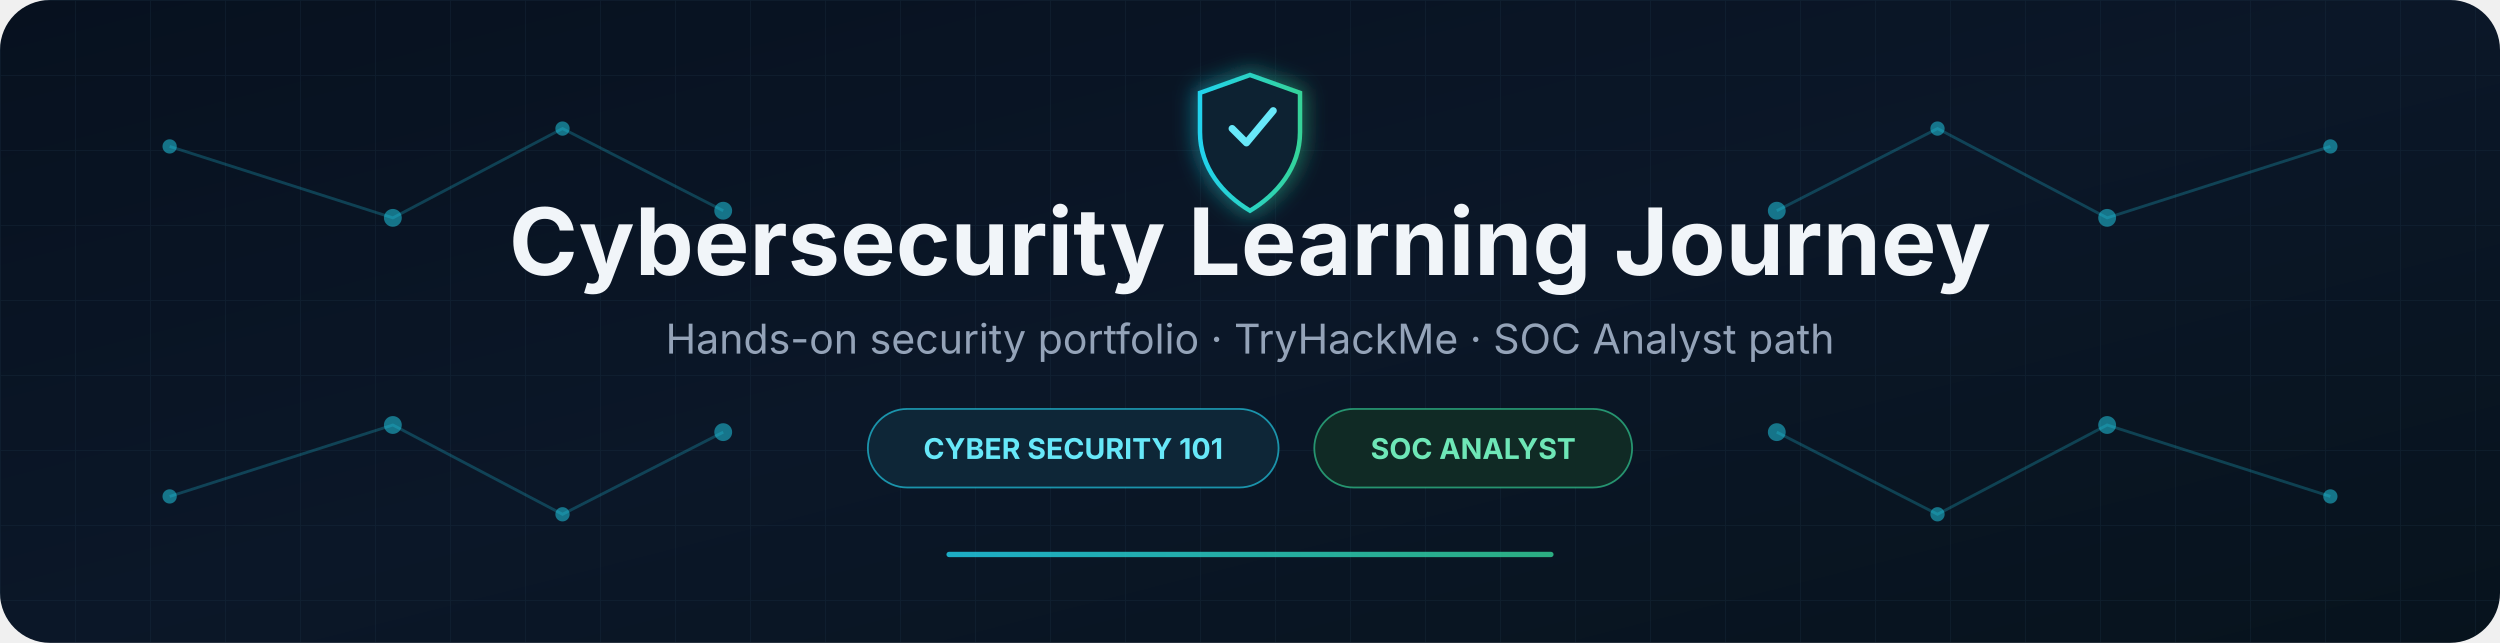
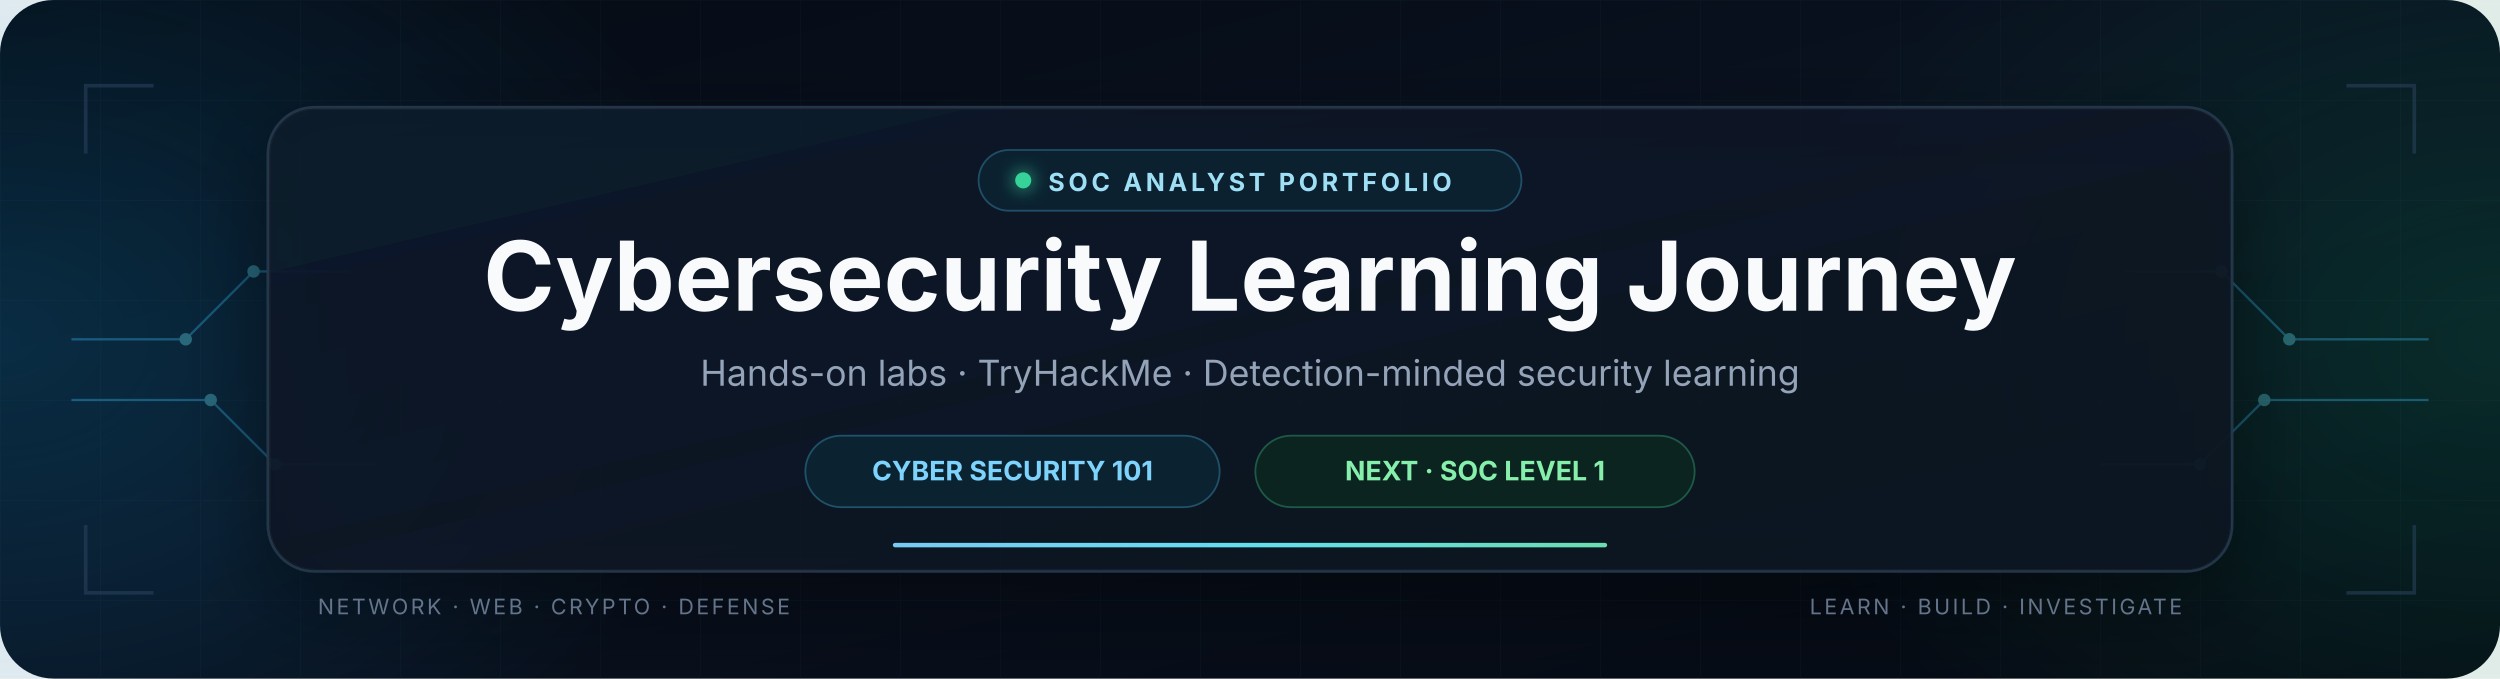
- <svg xmlns="http://www.w3.org/2000/svg" width="1400" height="360" viewBox="0 0 1400 360" role="img" aria-labelledby="title desc">
+ <svg xmlns="http://www.w3.org/2000/svg" width="1400" height="380" viewBox="0 0 1400 380" role="img" aria-labelledby="title desc">
  <defs>
    <linearGradient id="bg" x1="0" y1="0" x2="1" y2="1">
-       <stop offset="0%" stop-color="#07111f" />
-       <stop offset="50%" stop-color="#0b1728" />
-       <stop offset="100%" stop-color="#07131d" />
+       <stop offset="0%" stop-color="#050b14" />
+       <stop offset="45%" stop-color="#09111f" />
+       <stop offset="100%" stop-color="#050a12" />
+     </linearGradient>
+     <linearGradient id="panel" x1="0" y1="0" x2="1" y2="1">
+       <stop offset="0%" stop-color="#101b2b" stop-opacity=".94" />
+       <stop offset="55%" stop-color="#0c1624" stop-opacity=".90" />
+       <stop offset="100%" stop-color="#0a1320" stop-opacity=".94" />
    </linearGradient>
    <linearGradient id="accent" x1="0" y1="0" x2="1" y2="0">
-       <stop offset="0%" stop-color="#22d3ee" />
-       <stop offset="100%" stop-color="#34d399" />
+       <stop offset="0%" stop-color="#7dd3fc" />
+       <stop offset="50%" stop-color="#67e8f9" />
+       <stop offset="100%" stop-color="#6ee7b7" />
    </linearGradient>
-     <pattern id="grid" width="42" height="42" patternUnits="userSpaceOnUse">
-       <path d="M42 0H0V42" fill="none" stroke="#1e3a4d" stroke-width="1" opacity=".28" />
+     <radialGradient id="glowLeft" cx="0" cy=".5" r=".8">
+       <stop offset="0%" stop-color="#0ea5e9" stop-opacity=".20" />
+       <stop offset="100%" stop-color="#0ea5e9" stop-opacity="0" />
+     </radialGradient>
+     <radialGradient id="glowRight" cx="1" cy=".5" r=".8">
+       <stop offset="0%" stop-color="#10b981" stop-opacity=".18" />
+       <stop offset="100%" stop-color="#10b981" stop-opacity="0" />
+     </radialGradient>
+     <pattern id="grid" width="56" height="56" patternUnits="userSpaceOnUse">
+       <path d="M56 0H0V56" fill="none" stroke="#17314a" stroke-width="1" opacity=".16" />
    </pattern>
-     <filter id="glow" x="-50%" y="-50%" width="200%" height="200%">
-       <feGaussianBlur stdDeviation="6" result="blur" />
+     <filter id="shadow" x="-20%" y="-20%" width="140%" height="140%">
+       <feDropShadow dx="0" dy="18" stdDeviation="24" flood-color="#000000" flood-opacity=".45" />
+     </filter>
+     <filter id="softGlow" x="-100%" y="-100%" width="300%" height="300%">
+       <feGaussianBlur stdDeviation="5" result="blur" />
      <feMerge>
        <feMergeNode in="blur" />
        <feMergeNode in="SourceGraphic" />
      </feMerge>
    </filter>
  </defs>
-   <rect width="1400" height="360" rx="28" fill="url(#bg)" />
-   <rect width="1400" height="360" rx="28" fill="url(#grid)" />
-   <g fill="none" stroke="#22d3ee" stroke-width="1.6" opacity=".24">
-     <path d="M95 82 L220 122 L315 72 L405 118" />
-     <path d="M95 278 L220 238 L315 288 L405 242" />
-     <path d="M1305 82 L1180 122 L1085 72 L995 118" />
-     <path d="M1305 278 L1180 238 L1085 288 L995 242" />
+   <rect width="1400" height="380" rx="30" fill="url(#bg)" />
+   <rect width="1400" height="380" rx="30" fill="url(#grid)" />
+   <rect width="520" height="380" fill="url(#glowLeft)" />
+   <rect x="880" width="520" height="380" fill="url(#glowRight)" />
+   <g stroke="#29445e" stroke-width="2" opacity=".55" fill="none">
+     <path d="M48 86 V48 H86" />
+     <path d="M1314 48 H1352 V86" />
+     <path d="M48 294 V332 H86" />
+     <path d="M1314 332 H1352 V294" />
  </g>
-   <g fill="#22d3ee" opacity=".5">
-     <circle cx="95" cy="82" r="4" />
-     <circle cx="220" cy="122" r="5" />
-     <circle cx="315" cy="72" r="4" />
-     <circle cx="405" cy="118" r="5" />
-     <circle cx="95" cy="278" r="4" />
-     <circle cx="220" cy="238" r="5" />
-     <circle cx="315" cy="288" r="4" />
-     <circle cx="405" cy="242" r="5" />
-     <circle cx="1305" cy="82" r="4" />
-     <circle cx="1180" cy="122" r="5" />
-     <circle cx="1085" cy="72" r="4" />
-     <circle cx="995" cy="118" r="5" />
-     <circle cx="1305" cy="278" r="4" />
-     <circle cx="1180" cy="238" r="5" />
-     <circle cx="1085" cy="288" r="4" />
-     <circle cx="995" cy="242" r="5" />
+   <g opacity=".34">
+     <g fill="none" stroke="#38bdf8" stroke-width="1.3">
+       <path d="M40 190 H104 L142 152 H196" />
+       <path d="M40 224 H118 L154 260 H210" />
+       <path d="M1190 152 H1244 L1282 190 H1360" />
+       <path d="M1176 260 H1232 L1268 224 H1360" />
+     </g>
+     <g fill="#67e8f9">
+       <circle cx="104" cy="190" r="3.5" />
+       <circle cx="142" cy="152" r="3.5" />
+       <circle cx="118" cy="224" r="3.5" />
+       <circle cx="154" cy="260" r="3.5" />
+       <circle cx="1244" cy="152" r="3.5" />
+       <circle cx="1282" cy="190" r="3.5" />
+       <circle cx="1232" cy="260" r="3.5" />
+       <circle cx="1268" cy="224" r="3.5" />
+     </g>
  </g>
-   <g transform="translate(700 70)" filter="url(#glow)">
-     <path d="M0 -28 L28 -18 V4 C28 24 15 39 0 48 C-15 39 -28 24 -28 4 V-18 Z" fill="#0d2232" stroke="url(#accent)" stroke-width="2.5" />
-     <path d="M-10 2 L-2 10 L13 -8" fill="none" stroke="#67e8f9" stroke-width="4" stroke-linecap="round" stroke-linejoin="round" />
+   <g filter="url(#shadow)">
+     <rect x="150" y="60" width="1100" height="260" rx="26" fill="url(#panel)" stroke="#22364a" stroke-width="1.4" />
+     <rect x="151" y="61" width="1098" height="258" rx="25" fill="none" stroke="#ffffff" stroke-opacity=".035" />
  </g>
-   <text x="700" y="154" text-anchor="middle" fill="#f1f5f9" font-family="Inter,Segoe UI,Arial,sans-serif" font-size="52" font-weight="700" letter-spacing=".2">
+   <g font-family="Inter,Segoe UI,Arial,sans-serif">
+     <rect x="548" y="84" width="304" height="34" rx="17" fill="#0b2130" stroke="#1f4f67" stroke-width="1" />
+     <circle cx="573" cy="101" r="4.5" fill="#34d399" filter="url(#softGlow)" />
+     <text x="700" y="107" text-anchor="middle" fill="#9fdff5" font-size="14" font-weight="700" letter-spacing="2.1">
+       SOC ANALYST PORTFOLIO
+     </text>
+   </g>
+   <text x="700" y="174" text-anchor="middle" fill="#f8fafc" font-family="Inter,Segoe UI,Arial,sans-serif" font-size="54" font-weight="750" letter-spacing=".1">
    Cybersecurity Learning Journey
  </text>
-   <text x="700" y="198" text-anchor="middle" fill="#94a3b8" font-family="Inter,Segoe UI,Arial,sans-serif" font-size="23" font-weight="400">
-     Hands-on security portfolio · TryHackMe · SOC Analyst path
+   <text x="700" y="216" text-anchor="middle" fill="#94a3b8" font-family="Inter,Segoe UI,Arial,sans-serif" font-size="20" font-weight="400">
+     Hands-on labs · TryHackMe · Detection-minded security learning
  </text>
-   <g font-family="Inter,Segoe UI,Arial,sans-serif" font-size="16" font-weight="700">
-     <rect x="486" y="229" width="230" height="44" rx="22" fill="#0e2637" stroke="#22d3ee" stroke-opacity=".65" />
-     <text x="601" y="257" text-anchor="middle" fill="#67e8f9">CYBER SECURITY 101</text>
-     <rect x="736" y="229" width="178" height="44" rx="22" fill="#102a25" stroke="#34d399" stroke-opacity=".65" />
-     <text x="825" y="257" text-anchor="middle" fill="#6ee7b7">SOC ANALYST</text>
+   <g font-family="Inter,Segoe UI,Arial,sans-serif" font-size="15" font-weight="700">
+     <rect x="451" y="244" width="232" height="40" rx="20" fill="#0b2231" stroke="#1f5169" />
+     <text x="567" y="269" text-anchor="middle" fill="#7dd3fc">CYBER SECURITY 101</text>
+     <rect x="703" y="244" width="246" height="40" rx="20" fill="#0c241f" stroke="#1d5947" />
+     <text x="826" y="269" text-anchor="middle" fill="#86efac">NEXT · SOC LEVEL 1</text>
  </g>
-   <rect x="530" y="309" width="340" height="3" rx="1.5" fill="url(#accent)" opacity=".8" />
+   <rect x="500" y="304" width="400" height="2.5" rx="1.25" fill="url(#accent)" opacity=".95" />
+   <g font-family="Inter,Segoe UI,Arial,sans-serif" font-size="12" fill="#64748b" letter-spacing="1.4">
+     <text x="178" y="344">NETWORK · WEB · CRYPTO · DEFENSE</text>
+     <text x="1222" y="344" text-anchor="end">LEARN · BUILD · INVESTIGATE</text>
+   </g>
</svg>
